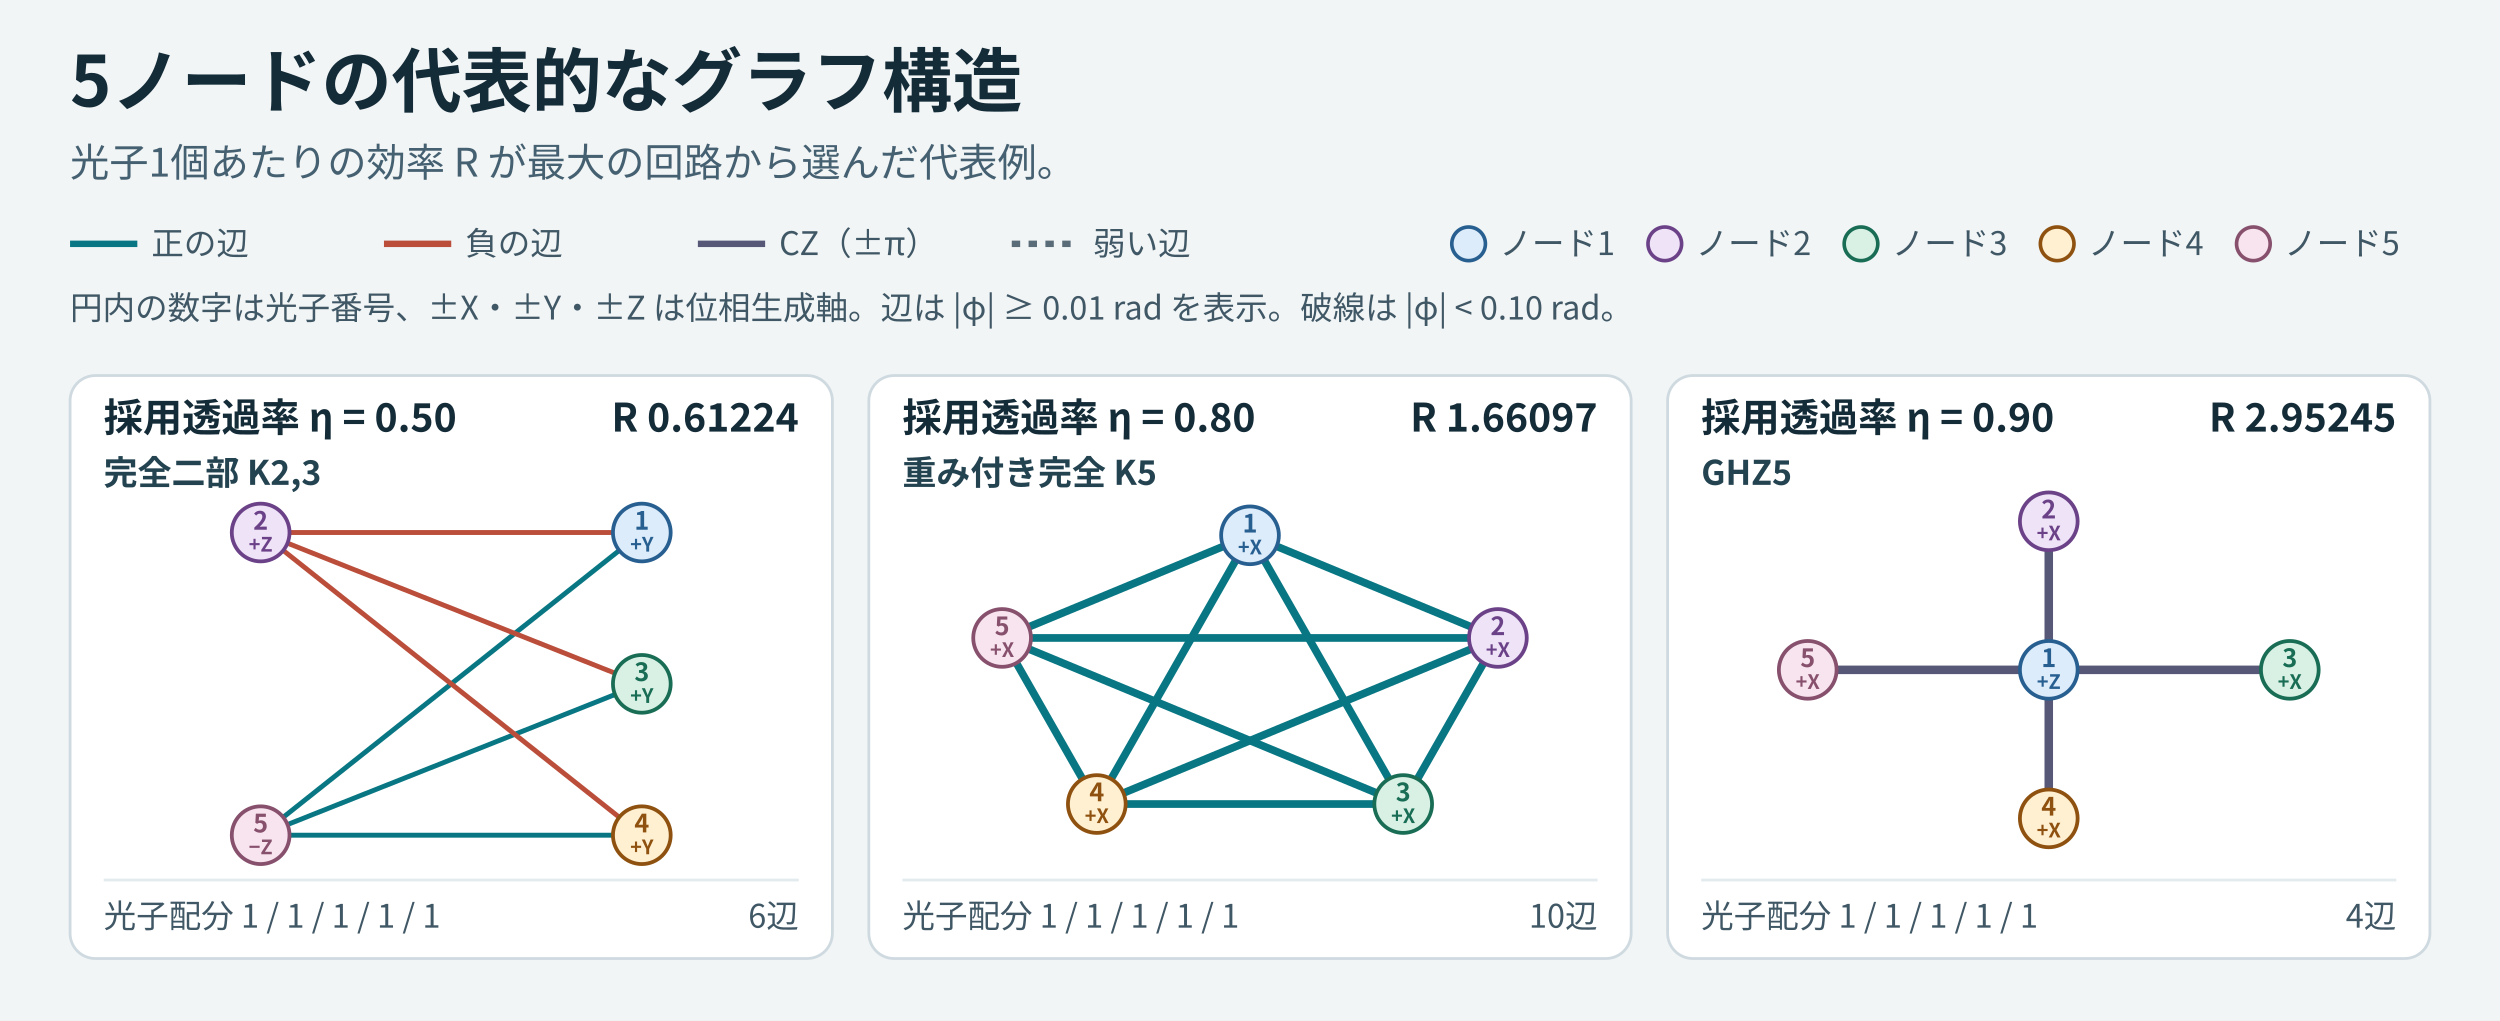
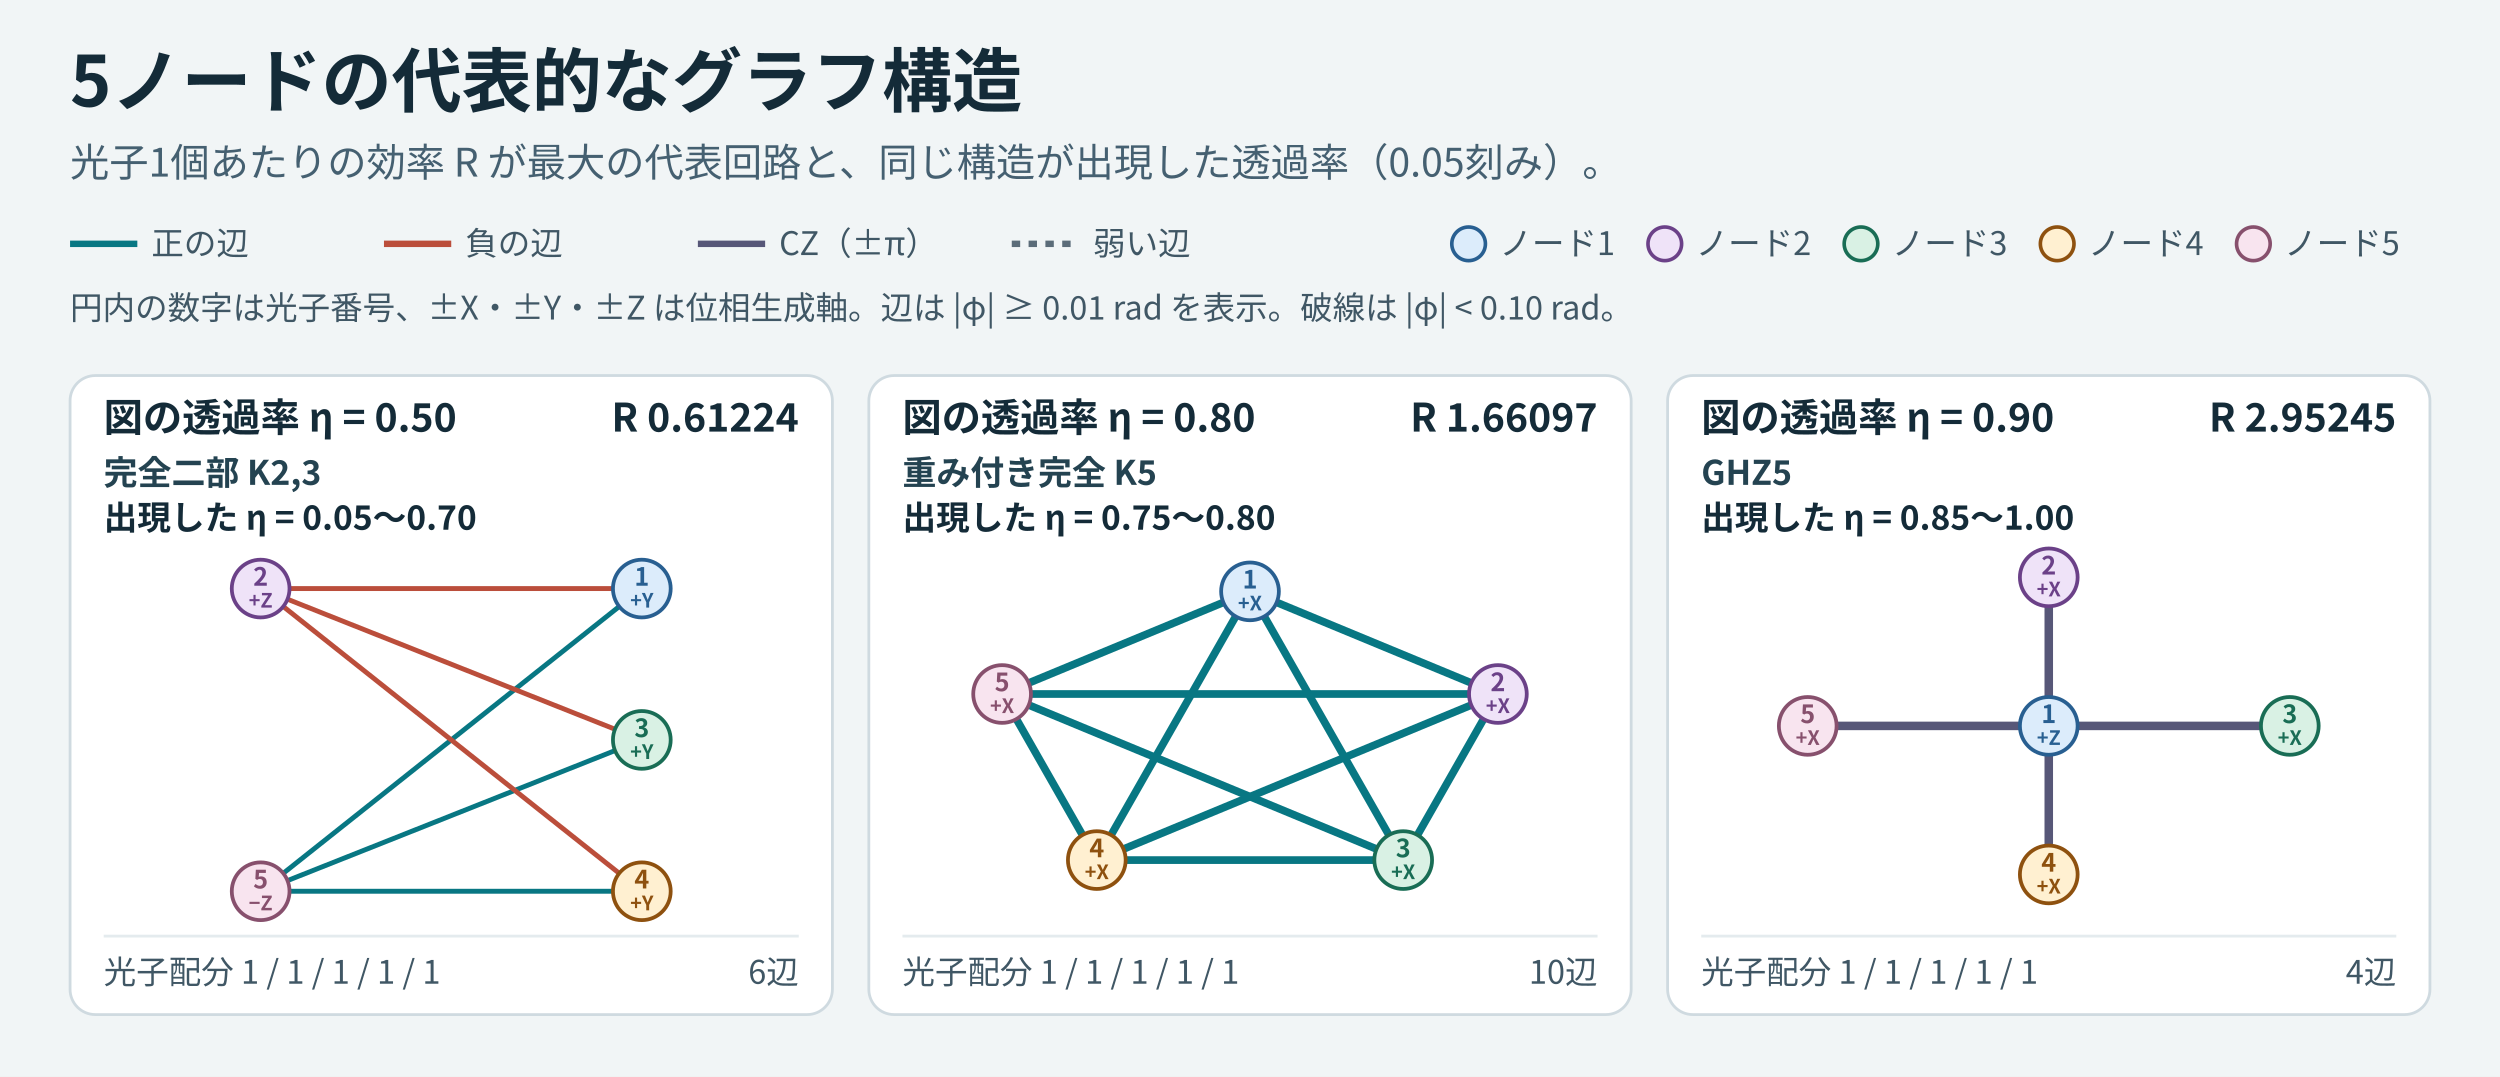
- <svg xmlns="http://www.w3.org/2000/svg" width="892" height="364" viewBox="0 0 892 364" role="img" aria-labelledby="svg-title svg-description">
+ <svg xmlns="http://www.w3.org/2000/svg" width="892" height="384" viewBox="0 0 892 384" role="img" aria-labelledby="svg-title svg-description">
  <style>text{font-family:system-ui,'Noto Sans CJK JP','Hiragino Sans','Yu Gothic',sans-serif;font-variant-numeric:tabular-nums}.title{font-size:25px;font-weight:750;fill:#142b38}.subtitle{font-size:14px;fill:#456071}.legend,.small{font-size:11.6px;fill:#405765}.type{font-size:12.1px;fill:#244351;font-weight:650}.metric{font-size:14px;font-weight:740;fill:#142b38}.group{font-size:14px;font-weight:740;fill:#223c4c}.photo{font-size:9px;font-weight:750}.axis{font-size:7.1px;font-weight:700}.panel{fill:#fff;stroke:#cfdae0;stroke-width:1}.hair{stroke:#e4ebee;stroke-width:1}</style>
-   <rect width="892" height="364" fill="#f1f5f6" />
+   <rect width="892" height="384" fill="#f1f5f6" />
  <text x="25" y="38" class="title">5ノードの代表的なグラフ構造</text>
-   <text x="25" y="63" class="subtitle">光子1個あたりの効率 R が最大の回路から選んだ代表例。</text>
+   <text x="25" y="63" class="subtitle">光子1個あたりの効率 R が最大の代表回路と、同じ構造が出現した透過率（0.05刻み）。</text>
  <path d="M25 87h24" stroke="#087783" stroke-width="2.3" />
  <text x="54" y="91" class="legend">正の辺</text>
  <path d="M137 87h24" stroke="#bb4e3b" stroke-width="2.3" />
  <text x="166" y="91" class="legend">負の辺</text>
  <path d="M249 87h24" stroke="#575778" stroke-width="2.3" />
  <text x="278" y="91" class="legend">CZ（±π）</text>
  <path d="M361 87h24" stroke="#5b6c79" stroke-width="2.3" stroke-dasharray="3 3" />
  <text x="390" y="91" class="legend">弱い辺</text>
  <circle cx="524" cy="87" r="6" stroke="#285f91" fill="#dcecfb" stroke-width="1.3" />
  <text x="535" y="91" class="legend">ノード1</text>
  <circle cx="594" cy="87" r="6" stroke="#6b4188" fill="#efe3f8" stroke-width="1.3" />
  <text x="605" y="91" class="legend">ノード2</text>
  <circle cx="664" cy="87" r="6" stroke="#196d55" fill="#d9f1e4" stroke-width="1.3" />
  <text x="675" y="91" class="legend">ノード3</text>
  <circle cx="734" cy="87" r="6" stroke="#8e510f" fill="#fff0d1" stroke-width="1.3" />
  <text x="745" y="91" class="legend">ノード4</text>
  <circle cx="804" cy="87" r="6" stroke="#87506d" fill="#f8e4ef" stroke-width="1.3" />
  <text x="815" y="91" class="legend">ノード5</text>
  <text x="25" y="114" class="small">円内の数字は光子番号、±X・±Y・±Z は位相生成軸。辺は |φ| ≥ 0.01 rad を表示。破線は |φ| &lt; 0.10 rad。</text>
  <g transform="translate(25 134)" data-eta="0.5" data-objective="R" data-photons="5" data-edges="6">
-     <rect class="panel" width="272" height="208" rx="9" />
-     <text x="12" y="20" class="metric">採用透過率 η = 0.50</text>
+     <rect class="panel" width="272" height="228" rx="9" />
+     <text x="12" y="20" class="metric">図の透過率 η = 0.50</text>
    <text x="260" y="20" text-anchor="end" class="metric">R 0.61224</text>
    <text x="12" y="39" class="type">完全二部 K2,3</text>
-     <path d="M204 56L68 164" fill="none" stroke="#087783" stroke-width="1.75" />
-     <path d="M204 110L68 164" fill="none" stroke="#087783" stroke-width="1.75" />
-     <path d="M204 164L68 164" fill="none" stroke="#087783" stroke-width="1.75" />
-     <path d="M204 56L68 56" fill="none" stroke="#bb4e3b" stroke-width="1.75" />
-     <path d="M68 56L204 164" fill="none" stroke="#bb4e3b" stroke-width="1.75" />
-     <path d="M68 56L204 110" fill="none" stroke="#bb4e3b" stroke-width="1.75" />
-     <g transform="translate(204 56)">
-       <circle r="10.3" stroke="#285f91" fill="#dcecfb" stroke-width="1.35" />
-       <text class="photo" y="-1" text-anchor="middle" fill="#285f91">1</text>
-       <text class="axis" y="6.8" text-anchor="middle" fill="#285f91">+Y</text>
+     <text x="12" y="55" class="metric" style="font-size:12px">出現した η = 0.05〜0.70</text>
+     <g transform="translate(0 20)">
+       <path d="M204 56L68 164" fill="none" stroke="#087783" stroke-width="1.75" />
+       <path d="M204 110L68 164" fill="none" stroke="#087783" stroke-width="1.75" />
+       <path d="M204 164L68 164" fill="none" stroke="#087783" stroke-width="1.75" />
+       <path d="M204 56L68 56" fill="none" stroke="#bb4e3b" stroke-width="1.75" />
+       <path d="M68 56L204 164" fill="none" stroke="#bb4e3b" stroke-width="1.75" />
+       <path d="M68 56L204 110" fill="none" stroke="#bb4e3b" stroke-width="1.75" />
+       <g transform="translate(204 56)">
+         <circle r="10.3" stroke="#285f91" fill="#dcecfb" stroke-width="1.35" />
+         <text class="photo" y="-1" text-anchor="middle" fill="#285f91">1</text>
+         <text class="axis" y="6.8" text-anchor="middle" fill="#285f91">+Y</text>
+       </g>
+       <g transform="translate(68 56)">
+         <circle r="10.3" stroke="#6b4188" fill="#efe3f8" stroke-width="1.35" />
+         <text class="photo" y="-1" text-anchor="middle" fill="#6b4188">2</text>
+         <text class="axis" y="6.8" text-anchor="middle" fill="#6b4188">+Z</text>
+       </g>
+       <g transform="translate(204 110)">
+         <circle r="10.3" stroke="#196d55" fill="#d9f1e4" stroke-width="1.35" />
+         <text class="photo" y="-1" text-anchor="middle" fill="#196d55">3</text>
+         <text class="axis" y="6.8" text-anchor="middle" fill="#196d55">+Y</text>
+       </g>
+       <g transform="translate(204 164)">
+         <circle r="10.3" stroke="#8e510f" fill="#fff0d1" stroke-width="1.35" />
+         <text class="photo" y="-1" text-anchor="middle" fill="#8e510f">4</text>
+         <text class="axis" y="6.8" text-anchor="middle" fill="#8e510f">+Y</text>
+       </g>
+       <g transform="translate(68 164)">
+         <circle r="10.3" stroke="#87506d" fill="#f8e4ef" stroke-width="1.35" />
+         <text class="photo" y="-1" text-anchor="middle" fill="#87506d">5</text>
+         <text class="axis" y="6.8" text-anchor="middle" fill="#87506d">−Z</text>
+       </g>
    </g>
-     <g transform="translate(68 56)">
-       <circle r="10.3" stroke="#6b4188" fill="#efe3f8" stroke-width="1.35" />
-       <text class="photo" y="-1" text-anchor="middle" fill="#6b4188">2</text>
-       <text class="axis" y="6.8" text-anchor="middle" fill="#6b4188">+Z</text>
-     </g>
-     <g transform="translate(204 110)">
-       <circle r="10.3" stroke="#196d55" fill="#d9f1e4" stroke-width="1.35" />
-       <text class="photo" y="-1" text-anchor="middle" fill="#196d55">3</text>
-       <text class="axis" y="6.8" text-anchor="middle" fill="#196d55">+Y</text>
-     </g>
-     <g transform="translate(204 164)">
-       <circle r="10.3" stroke="#8e510f" fill="#fff0d1" stroke-width="1.35" />
-       <text class="photo" y="-1" text-anchor="middle" fill="#8e510f">4</text>
-       <text class="axis" y="6.8" text-anchor="middle" fill="#8e510f">+Y</text>
-     </g>
-     <g transform="translate(68 164)">
-       <circle r="10.3" stroke="#87506d" fill="#f8e4ef" stroke-width="1.35" />
-       <text class="photo" y="-1" text-anchor="middle" fill="#87506d">5</text>
-       <text class="axis" y="6.8" text-anchor="middle" fill="#87506d">−Z</text>
-     </g>
-     <path d="M 12 180 H 260" class="hair" />
-     <text x="12" y="197" class="small">光子配分 1 / 1 / 1 / 1 / 1</text>
-     <text x="260" y="197" text-anchor="end" class="small">6辺</text>
+     <path d="M 12 200 H 260" class="hair" />
+     <text x="12" y="217" class="small">光子配分 1 / 1 / 1 / 1 / 1</text>
+     <text x="260" y="217" text-anchor="end" class="small">6辺</text>
  </g>
  <g transform="translate(310 134)" data-eta="0.8" data-objective="R" data-photons="5" data-edges="10">
-     <rect class="panel" width="272" height="208" rx="9" />
-     <text x="12" y="20" class="metric">採用透過率 η = 0.80</text>
+     <rect class="panel" width="272" height="228" rx="9" />
+     <text x="12" y="20" class="metric">図の透過率 η = 0.80</text>
    <text x="260" y="20" text-anchor="end" class="metric">R 1.66097</text>
    <text x="12" y="39" class="type">重み付き完全 K5</text>
-     <path d="M136 57L224.45 93.62" fill="none" stroke="#087783" stroke-width="2.75" />
-     <path d="M136 57L190.66 152.88" fill="none" stroke="#087783" stroke-width="2.75" />
-     <path d="M136 57L81.34 152.88" fill="none" stroke="#087783" stroke-width="2.75" />
-     <path d="M136 57L47.55 93.62" fill="none" stroke="#087783" stroke-width="2.75" />
-     <path d="M224.45 93.62L190.66 152.88" fill="none" stroke="#087783" stroke-width="2.75" />
-     <path d="M224.45 93.62L81.34 152.88" fill="none" stroke="#087783" stroke-width="2.75" />
-     <path d="M224.45 93.62L47.55 93.62" fill="none" stroke="#087783" stroke-width="2.75" />
-     <path d="M190.66 152.88L81.34 152.88" fill="none" stroke="#087783" stroke-width="2.75" />
-     <path d="M190.66 152.88L47.55 93.62" fill="none" stroke="#087783" stroke-width="2.75" />
-     <path d="M81.34 152.88L47.55 93.62" fill="none" stroke="#087783" stroke-width="2.75" />
-     <g transform="translate(136 57)">
-       <circle r="10.3" stroke="#285f91" fill="#dcecfb" stroke-width="1.35" />
-       <text class="photo" y="-1" text-anchor="middle" fill="#285f91">1</text>
-       <text class="axis" y="6.8" text-anchor="middle" fill="#285f91">+X</text>
+     <text x="12" y="55" class="metric" style="font-size:12px">出現した η = 0.75〜0.80</text>
+     <g transform="translate(0 20)">
+       <path d="M136 57L224.45 93.62" fill="none" stroke="#087783" stroke-width="2.75" />
+       <path d="M136 57L190.66 152.88" fill="none" stroke="#087783" stroke-width="2.75" />
+       <path d="M136 57L81.34 152.88" fill="none" stroke="#087783" stroke-width="2.75" />
+       <path d="M136 57L47.55 93.62" fill="none" stroke="#087783" stroke-width="2.75" />
+       <path d="M224.45 93.62L190.66 152.88" fill="none" stroke="#087783" stroke-width="2.75" />
+       <path d="M224.45 93.62L81.34 152.88" fill="none" stroke="#087783" stroke-width="2.75" />
+       <path d="M224.45 93.62L47.55 93.62" fill="none" stroke="#087783" stroke-width="2.75" />
+       <path d="M190.66 152.88L81.34 152.88" fill="none" stroke="#087783" stroke-width="2.75" />
+       <path d="M190.66 152.88L47.55 93.62" fill="none" stroke="#087783" stroke-width="2.75" />
+       <path d="M81.34 152.88L47.55 93.62" fill="none" stroke="#087783" stroke-width="2.75" />
+       <g transform="translate(136 57)">
+         <circle r="10.3" stroke="#285f91" fill="#dcecfb" stroke-width="1.35" />
+         <text class="photo" y="-1" text-anchor="middle" fill="#285f91">1</text>
+         <text class="axis" y="6.8" text-anchor="middle" fill="#285f91">+X</text>
+       </g>
+       <g transform="translate(224.45 93.62)">
+         <circle r="10.3" stroke="#6b4188" fill="#efe3f8" stroke-width="1.35" />
+         <text class="photo" y="-1" text-anchor="middle" fill="#6b4188">2</text>
+         <text class="axis" y="6.8" text-anchor="middle" fill="#6b4188">+X</text>
+       </g>
+       <g transform="translate(190.66 152.88)">
+         <circle r="10.3" stroke="#196d55" fill="#d9f1e4" stroke-width="1.35" />
+         <text class="photo" y="-1" text-anchor="middle" fill="#196d55">3</text>
+         <text class="axis" y="6.8" text-anchor="middle" fill="#196d55">+X</text>
+       </g>
+       <g transform="translate(81.34 152.88)">
+         <circle r="10.3" stroke="#8e510f" fill="#fff0d1" stroke-width="1.35" />
+         <text class="photo" y="-1" text-anchor="middle" fill="#8e510f">4</text>
+         <text class="axis" y="6.8" text-anchor="middle" fill="#8e510f">+X</text>
+       </g>
+       <g transform="translate(47.55 93.62)">
+         <circle r="10.3" stroke="#87506d" fill="#f8e4ef" stroke-width="1.35" />
+         <text class="photo" y="-1" text-anchor="middle" fill="#87506d">5</text>
+         <text class="axis" y="6.8" text-anchor="middle" fill="#87506d">+X</text>
+       </g>
    </g>
-     <g transform="translate(224.45 93.62)">
-       <circle r="10.3" stroke="#6b4188" fill="#efe3f8" stroke-width="1.35" />
-       <text class="photo" y="-1" text-anchor="middle" fill="#6b4188">2</text>
-       <text class="axis" y="6.8" text-anchor="middle" fill="#6b4188">+X</text>
-     </g>
-     <g transform="translate(190.66 152.88)">
-       <circle r="10.3" stroke="#196d55" fill="#d9f1e4" stroke-width="1.35" />
-       <text class="photo" y="-1" text-anchor="middle" fill="#196d55">3</text>
-       <text class="axis" y="6.8" text-anchor="middle" fill="#196d55">+X</text>
-     </g>
-     <g transform="translate(81.34 152.88)">
-       <circle r="10.3" stroke="#8e510f" fill="#fff0d1" stroke-width="1.35" />
-       <text class="photo" y="-1" text-anchor="middle" fill="#8e510f">4</text>
-       <text class="axis" y="6.8" text-anchor="middle" fill="#8e510f">+X</text>
-     </g>
-     <g transform="translate(47.55 93.62)">
-       <circle r="10.3" stroke="#87506d" fill="#f8e4ef" stroke-width="1.35" />
-       <text class="photo" y="-1" text-anchor="middle" fill="#87506d">5</text>
-       <text class="axis" y="6.8" text-anchor="middle" fill="#87506d">+X</text>
-     </g>
-     <path d="M 12 180 H 260" class="hair" />
-     <text x="12" y="197" class="small">光子配分 1 / 1 / 1 / 1 / 1</text>
-     <text x="260" y="197" text-anchor="end" class="small">10辺</text>
+     <path d="M 12 200 H 260" class="hair" />
+     <text x="12" y="217" class="small">光子配分 1 / 1 / 1 / 1 / 1</text>
+     <text x="260" y="217" text-anchor="end" class="small">10辺</text>
  </g>
  <g transform="translate(595 134)" data-eta="0.9" data-objective="R" data-photons="5" data-edges="4">
-     <rect class="panel" width="272" height="208" rx="9" />
-     <text x="12" y="20" class="metric">採用透過率 η = 0.90</text>
+     <rect class="panel" width="272" height="228" rx="9" />
+     <text x="12" y="20" class="metric">図の透過率 η = 0.90</text>
    <text x="260" y="20" text-anchor="end" class="metric">R 2.95245</text>
    <text x="12" y="39" class="type">GHZ5</text>
-     <path d="M136 105L136 52" fill="none" stroke="#575778" stroke-width="3.04" />
-     <path d="M136 105L222 105" fill="none" stroke="#575778" stroke-width="3.04" />
-     <path d="M136 105L136 158" fill="none" stroke="#575778" stroke-width="3.04" />
-     <path d="M136 105L50 105" fill="none" stroke="#575778" stroke-width="3.04" />
-     <g transform="translate(136 105)">
-       <circle r="10.3" stroke="#285f91" fill="#dcecfb" stroke-width="1.35" />
-       <text class="photo" y="-1" text-anchor="middle" fill="#285f91">1</text>
-       <text class="axis" y="6.8" text-anchor="middle" fill="#285f91">+Z</text>
+     <text x="12" y="55" class="metric" style="font-size:12px">出現した η = 0.85〜1.00</text>
+     <g transform="translate(0 20)">
+       <path d="M136 105L136 52" fill="none" stroke="#575778" stroke-width="3.04" />
+       <path d="M136 105L222 105" fill="none" stroke="#575778" stroke-width="3.04" />
+       <path d="M136 105L136 158" fill="none" stroke="#575778" stroke-width="3.04" />
+       <path d="M136 105L50 105" fill="none" stroke="#575778" stroke-width="3.04" />
+       <g transform="translate(136 105)">
+         <circle r="10.3" stroke="#285f91" fill="#dcecfb" stroke-width="1.35" />
+         <text class="photo" y="-1" text-anchor="middle" fill="#285f91">1</text>
+         <text class="axis" y="6.8" text-anchor="middle" fill="#285f91">+Z</text>
+       </g>
+       <g transform="translate(136 52)">
+         <circle r="10.3" stroke="#6b4188" fill="#efe3f8" stroke-width="1.35" />
+         <text class="photo" y="-1" text-anchor="middle" fill="#6b4188">2</text>
+         <text class="axis" y="6.8" text-anchor="middle" fill="#6b4188">+X</text>
+       </g>
+       <g transform="translate(222 105)">
+         <circle r="10.3" stroke="#196d55" fill="#d9f1e4" stroke-width="1.35" />
+         <text class="photo" y="-1" text-anchor="middle" fill="#196d55">3</text>
+         <text class="axis" y="6.8" text-anchor="middle" fill="#196d55">+X</text>
+       </g>
+       <g transform="translate(136 158)">
+         <circle r="10.3" stroke="#8e510f" fill="#fff0d1" stroke-width="1.35" />
+         <text class="photo" y="-1" text-anchor="middle" fill="#8e510f">4</text>
+         <text class="axis" y="6.8" text-anchor="middle" fill="#8e510f">+X</text>
+       </g>
+       <g transform="translate(50 105)">
+         <circle r="10.3" stroke="#87506d" fill="#f8e4ef" stroke-width="1.35" />
+         <text class="photo" y="-1" text-anchor="middle" fill="#87506d">5</text>
+         <text class="axis" y="6.8" text-anchor="middle" fill="#87506d">+X</text>
+       </g>
    </g>
-     <g transform="translate(136 52)">
-       <circle r="10.3" stroke="#6b4188" fill="#efe3f8" stroke-width="1.35" />
-       <text class="photo" y="-1" text-anchor="middle" fill="#6b4188">2</text>
-       <text class="axis" y="6.8" text-anchor="middle" fill="#6b4188">+X</text>
-     </g>
-     <g transform="translate(222 105)">
-       <circle r="10.3" stroke="#196d55" fill="#d9f1e4" stroke-width="1.35" />
-       <text class="photo" y="-1" text-anchor="middle" fill="#196d55">3</text>
-       <text class="axis" y="6.8" text-anchor="middle" fill="#196d55">+X</text>
-     </g>
-     <g transform="translate(136 158)">
-       <circle r="10.3" stroke="#8e510f" fill="#fff0d1" stroke-width="1.35" />
-       <text class="photo" y="-1" text-anchor="middle" fill="#8e510f">4</text>
-       <text class="axis" y="6.8" text-anchor="middle" fill="#8e510f">+X</text>
-     </g>
-     <g transform="translate(50 105)">
-       <circle r="10.3" stroke="#87506d" fill="#f8e4ef" stroke-width="1.35" />
-       <text class="photo" y="-1" text-anchor="middle" fill="#87506d">5</text>
-       <text class="axis" y="6.8" text-anchor="middle" fill="#87506d">+X</text>
-     </g>
-     <path d="M 12 180 H 260" class="hair" />
-     <text x="12" y="197" class="small">光子配分 1 / 1 / 1 / 1 / 1</text>
-     <text x="260" y="197" text-anchor="end" class="small">4辺</text>
+     <path d="M 12 200 H 260" class="hair" />
+     <text x="12" y="217" class="small">光子配分 1 / 1 / 1 / 1 / 1</text>
+     <text x="260" y="217" text-anchor="end" class="small">4辺</text>
  </g>
</svg>
